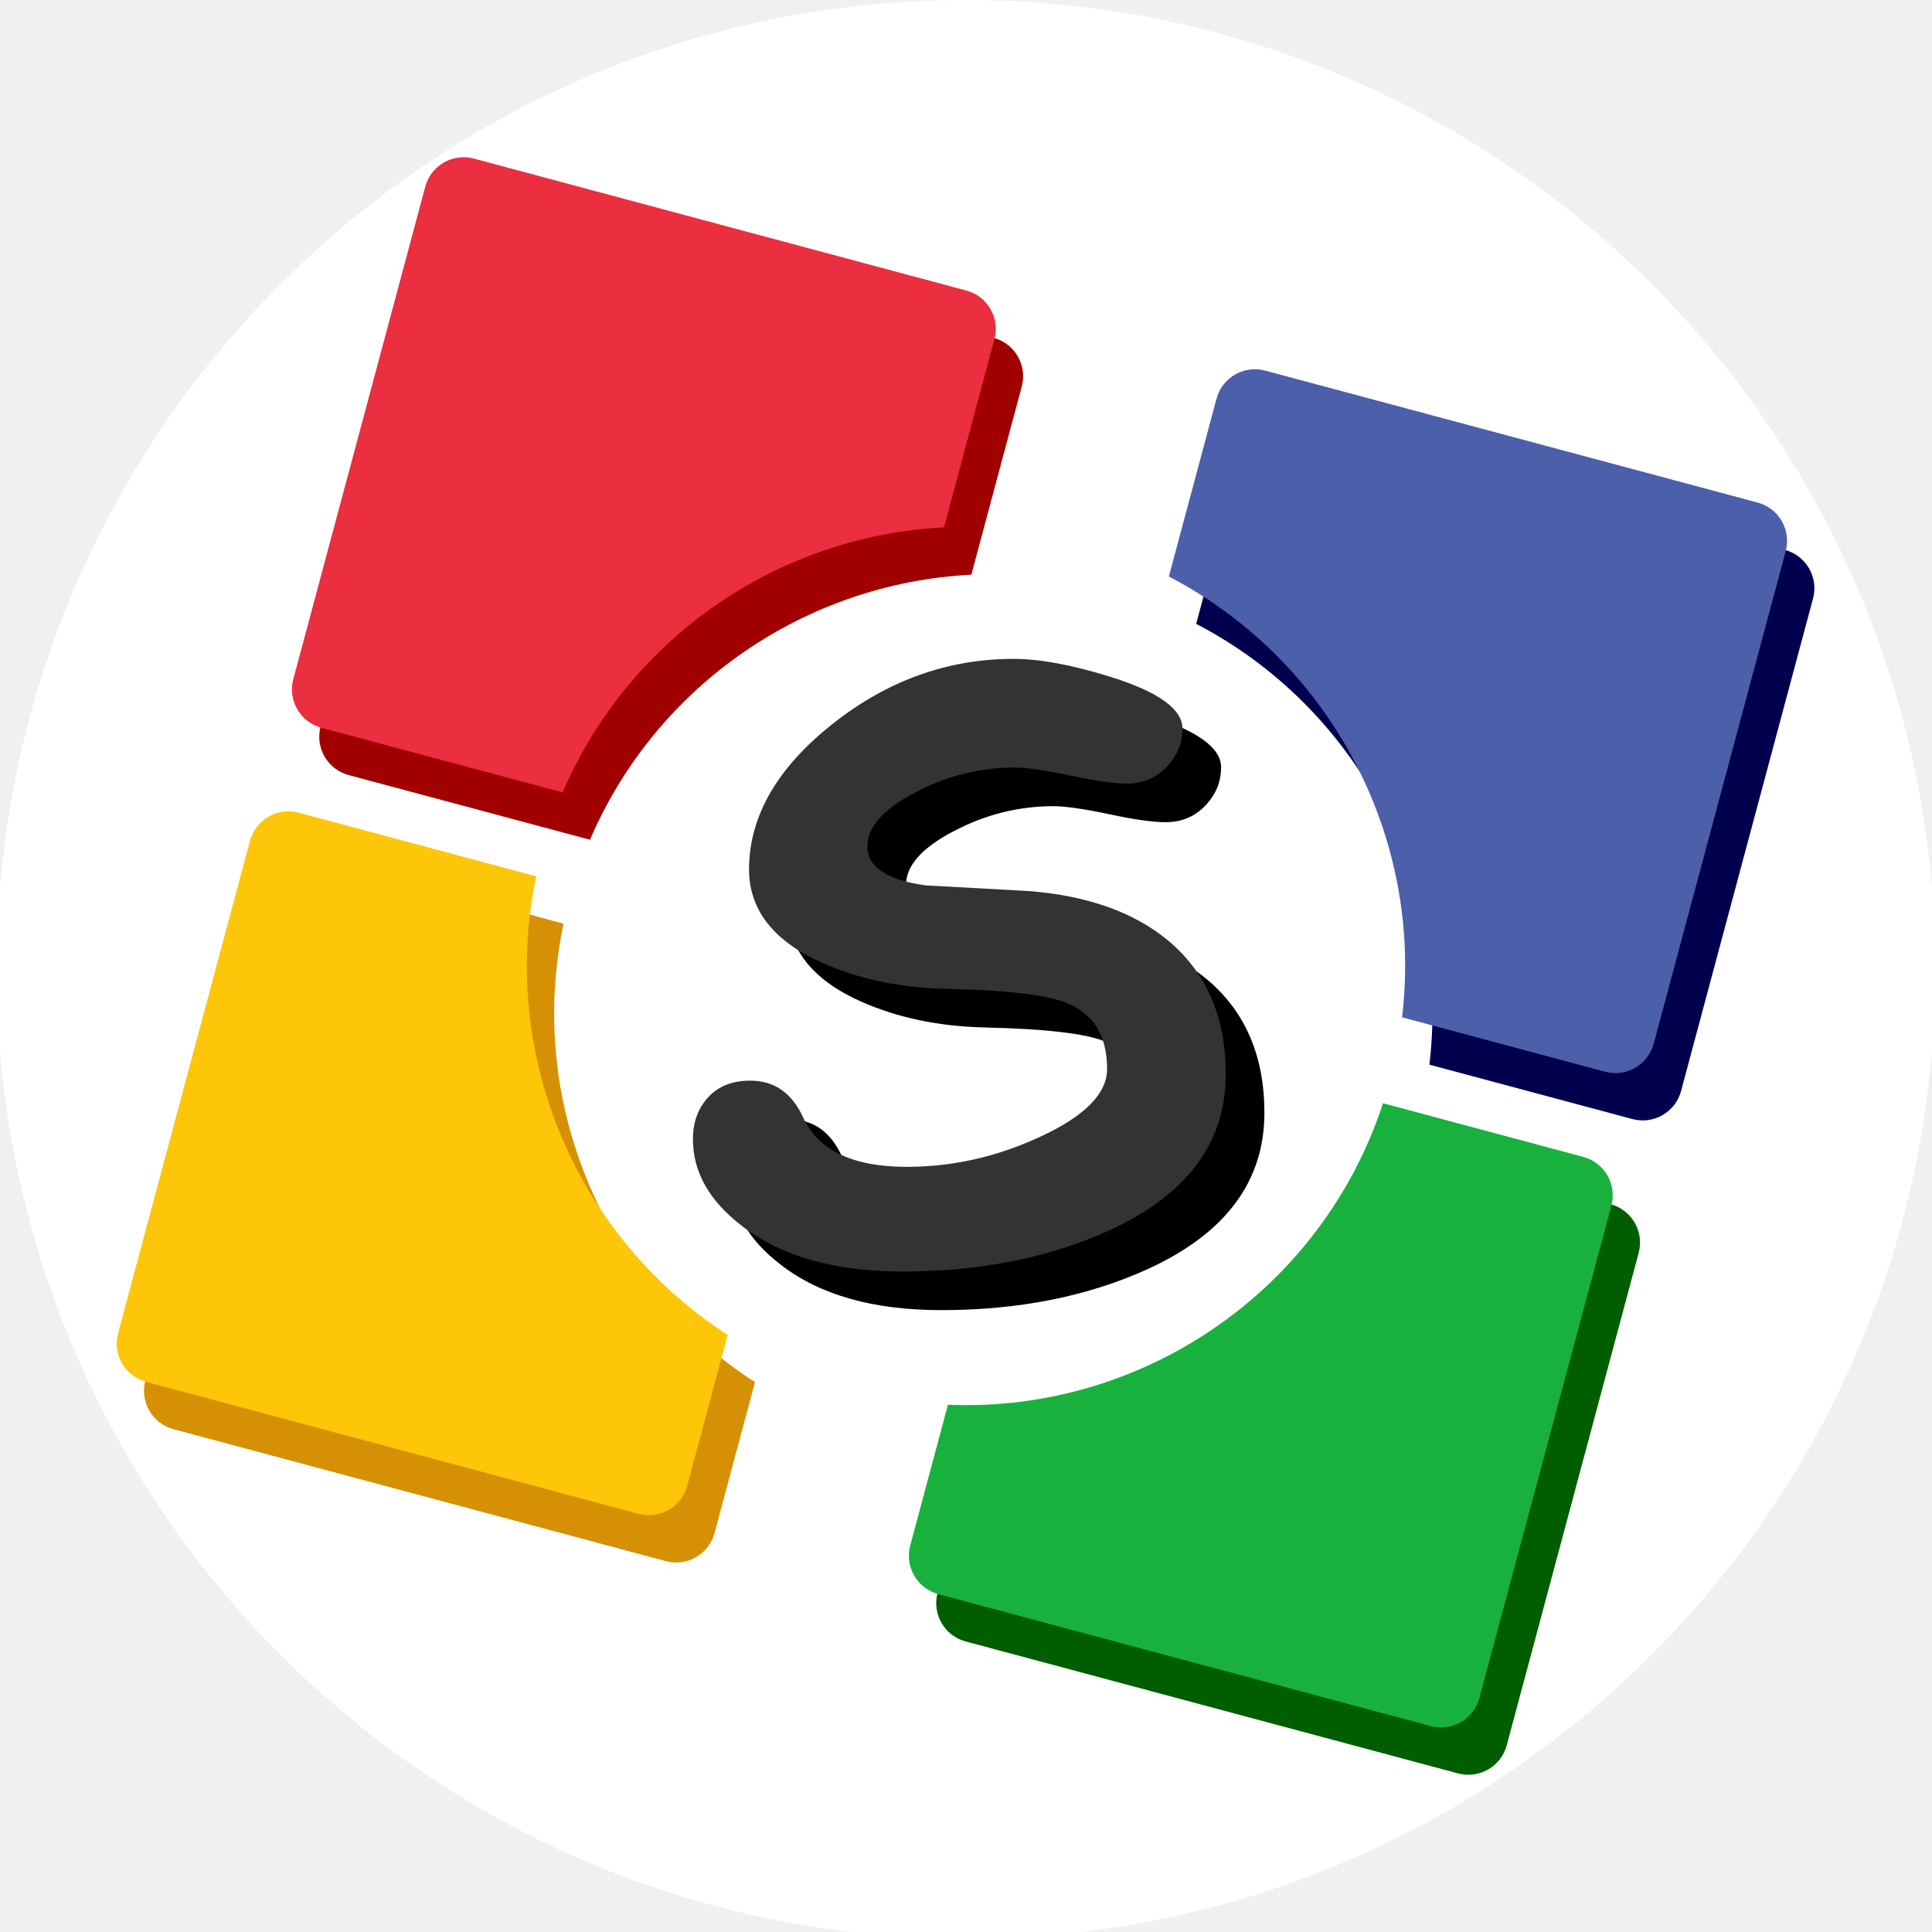
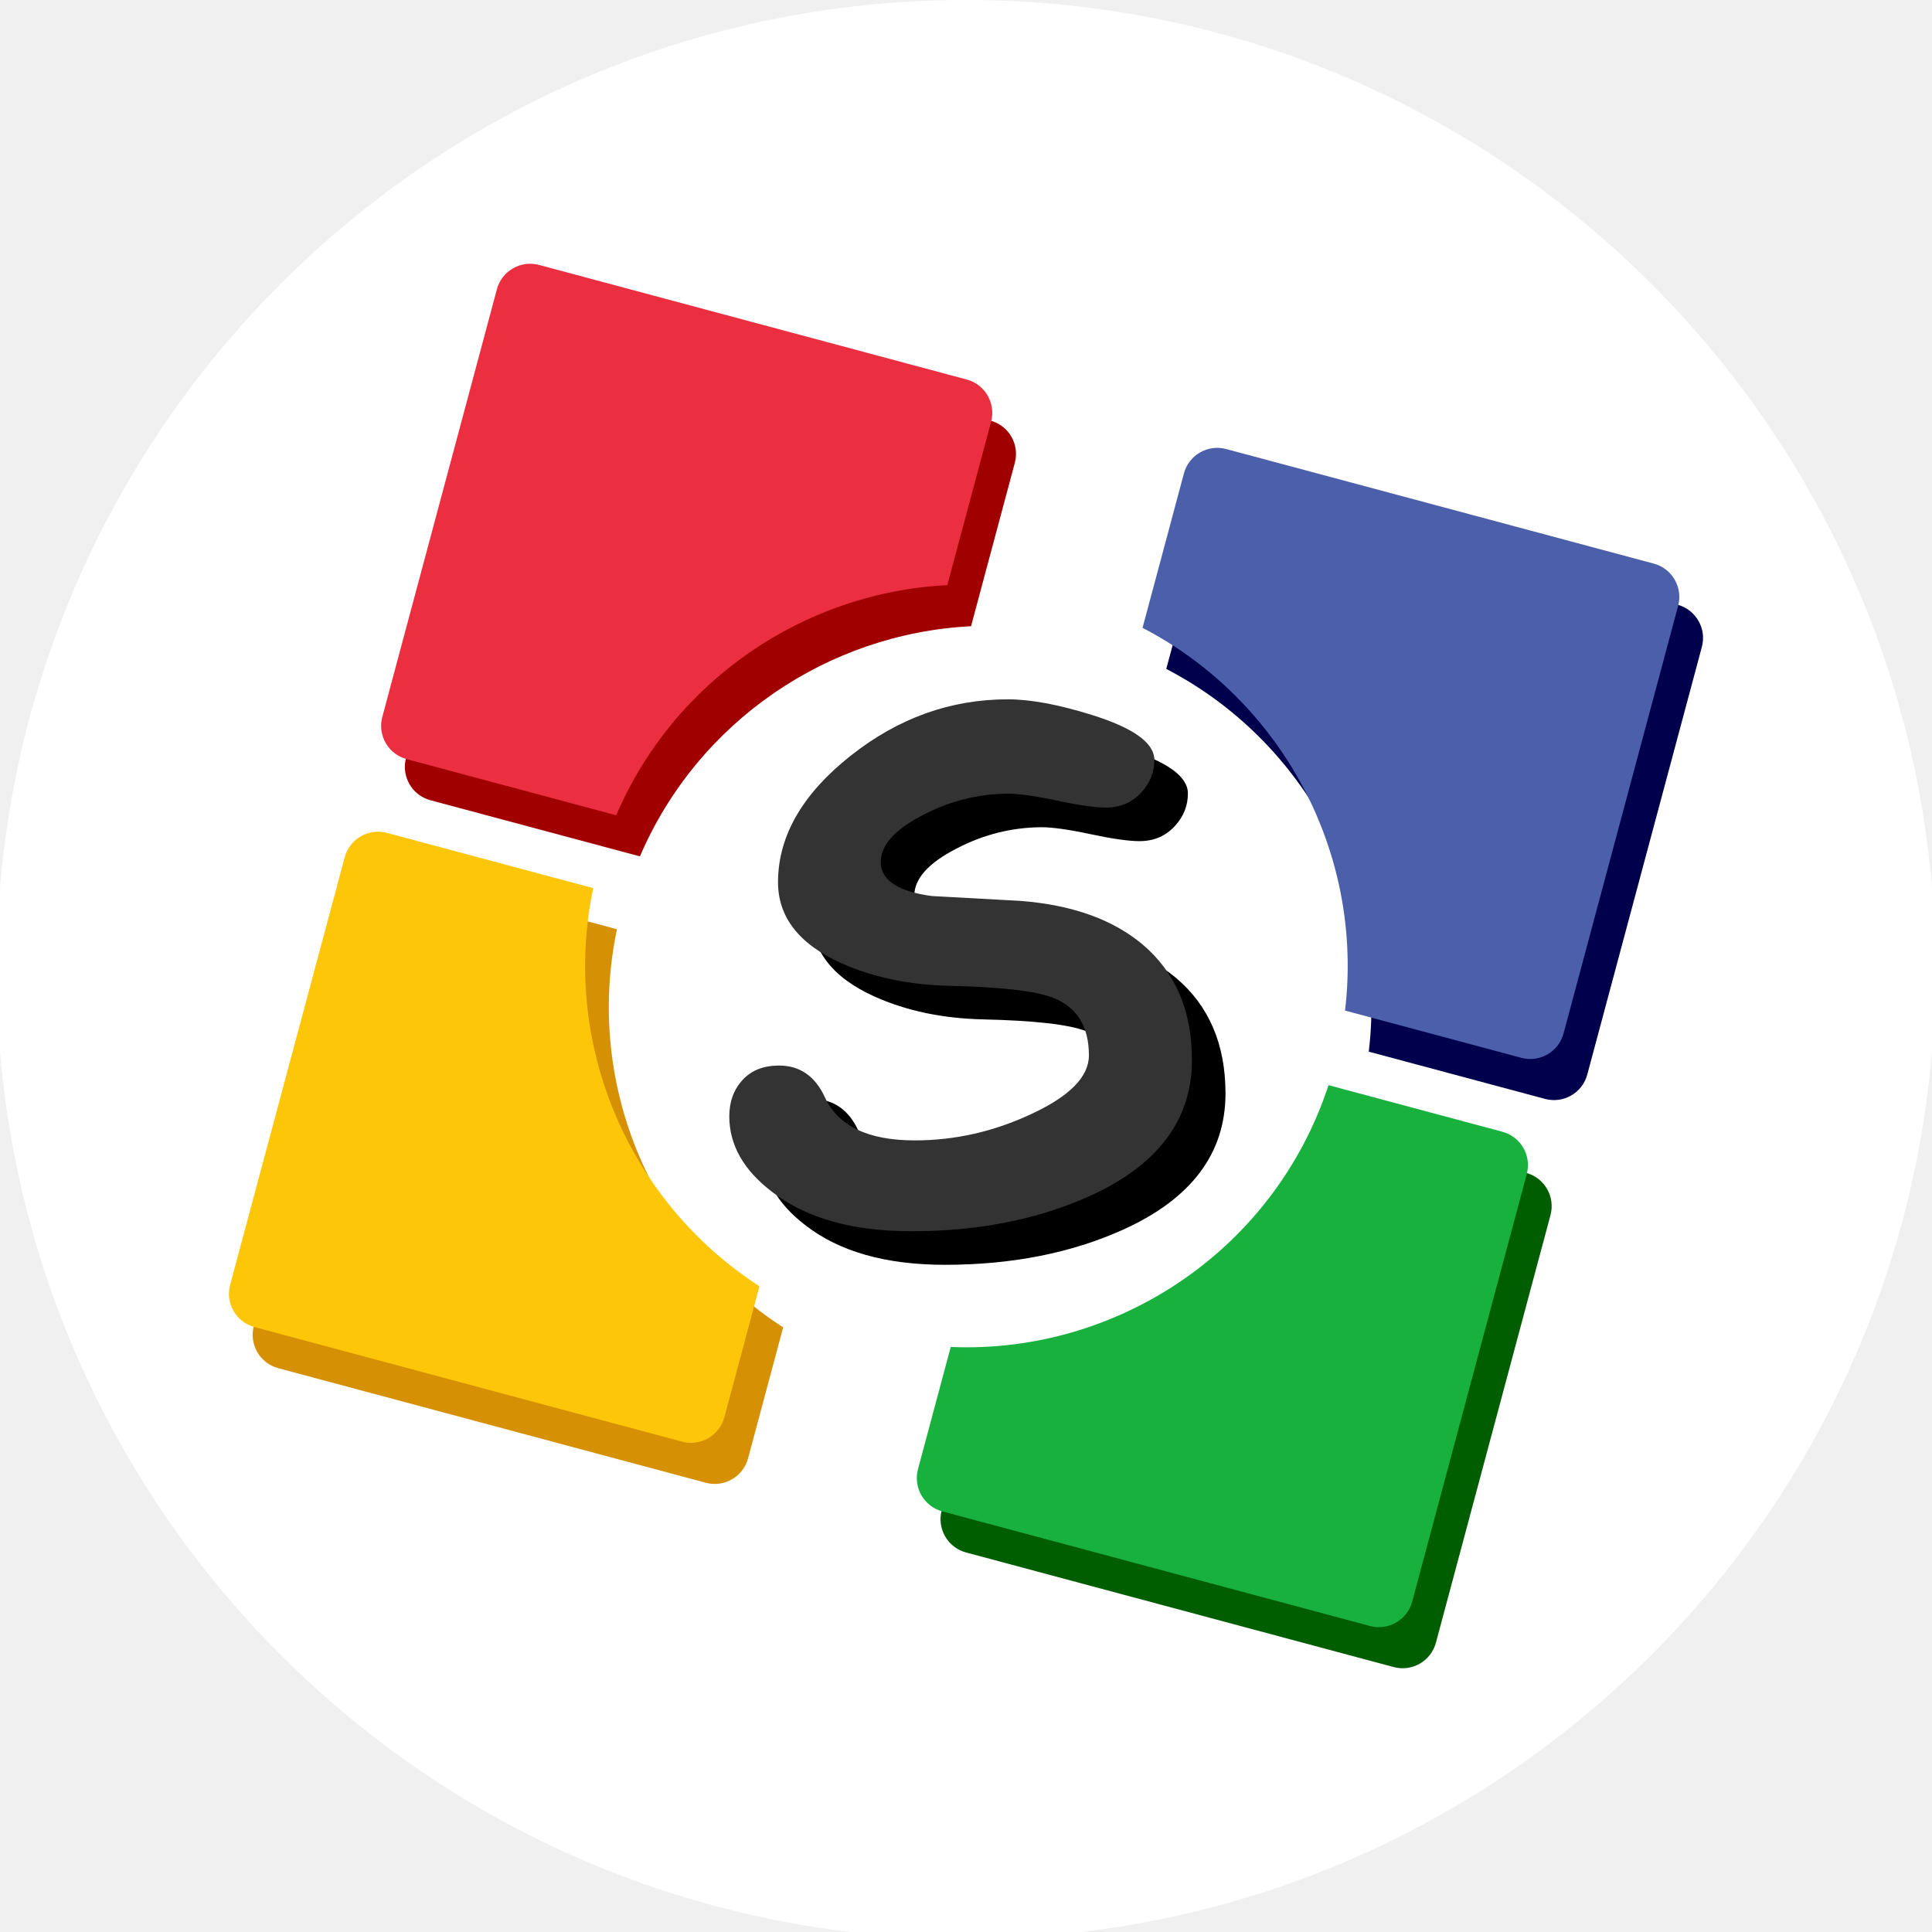
- <svg xmlns="http://www.w3.org/2000/svg" id="Layer_1" viewBox="0 0 2000 2000">
+ <svg xmlns="http://www.w3.org/2000/svg" id="STechBD_Animated_Icon" viewBox="0 0 2000 2000">
  <defs>
    <style>
- 			.cls-1{fill:#005e00;}.cls-1,.cls-2,.cls-3,.cls-4,.cls-5,.cls-6,.cls-7,.cls-8,.cls-9,.cls-10,.cls-11{stroke-width:0px;}.cls-2{fill:#18b13d;}.cls-3{fill:#00004d;}.cls-5{fill:#fdc609;}.cls-6{fill:#333;}.cls-7{fill:#a10000;}.cls-8{fill:#fff;}.cls-9{fill:#d69003;}.cls-10{fill:#4c5fab;}.cls-11{fill:#eb2e40;}
+ 			.Green_Shadow{fill:#005e00;}.Green_Shadow,.Green_Main,.Blue_Shadow,.S_Shadow,.Yellow_Main,.S_Main,.Red_Shadow,.Circle,.Yellow_Shadow,.Blue_Main,.Red_Main{stroke-width:0px;}.Green_Main{fill:#18b13d;}.Blue_Shadow{fill:#00004d;}.Yellow_Main{fill:#fdc609;}.S_Main{fill:#333;}.Red_Shadow{fill:#a10000;}.Circle{fill:#fff;}.Yellow_Shadow{fill:#d69003;}.Blue_Main{fill:#4c5fab;}.Red_Main{fill:#eb2e40;}
		</style>
  </defs>
  <g id="Icon">
-     <circle id="Circle" class="cls-8" cx="1000" cy="1003.5" r="1003.5" />
+     <circle id="Circle" class="Circle" cx="1000" cy="1003.5" r="1003.5" />
    <g id="Main">
      <g id="Color">
        <g id="Yellow">
-           <path id="Yellow_Shadow" class="cls-9" d="m583.359,956.172l-245.923-65.895c-21.932-5.877-44.476,7.139-50.353,29.071l-136.598,509.79c-5.877,21.932,7.139,44.476,29.071,50.353l509.79,136.598c21.932,5.877,44.476-7.139,50.353-29.071l41.852-156.192c-154.477-99.771-237.452-287.284-198.192-474.655Z" />
-           <path id="Yellow_Main" class="cls-5" d="m555.074,907.182h0l-245.923-65.895c-21.932-5.877-44.476,7.139-50.353,29.071l-136.598,509.79c-5.877,21.932,7.139,44.476,29.071,50.353l509.79,136.598c21.932,5.877,44.476-7.139,50.353-29.071l41.852-156.192c-154.477-99.771-237.452-287.284-198.192-474.655Z" />
+           <path id="Yellow_Shadow" class="Yellow_Shadow" d="m638.655,961.945l-213.532-57.216c-19.044-5.103-38.618,6.199-43.721,25.242l-118.607,442.645c-5.103,19.044,6.199,38.618,25.242,43.721l442.645,118.607c19.044,5.103,38.618-6.199,43.721-25.242l36.339-135.62c-134.131-86.63-206.177-249.445-172.088-412.137Z" />
+           <path id="Yellow_Main" class="Yellow_Main" d="m614.096,919.407h0l-213.532-57.216c-19.044-5.103-38.618,6.199-43.721,25.242l-118.607,442.645c-5.103,19.044,6.199,38.618,25.242,43.721l442.645,118.607c19.044,5.103,38.618-6.199,43.721-25.242l36.339-135.62c-134.131-86.63-206.177-249.445-172.088-412.137Z" />
        </g>
        <g id="Green">
-           <path id="Green_Shadow" class="cls-1" d="m1667.297,1246.612l-207.287-55.542c-64.146,195.495-250.653,320.533-450.42,312.125h0l-39.035,145.681c-5.877,21.932,7.139,44.476,29.071,50.353l509.79,136.598c21.932,5.877,44.476-7.139,50.353-29.071l136.598-509.79c5.877-21.932-7.139-44.476-29.071-50.353Z" />
-           <path id="Green_Main" class="cls-2" d="m1639.013,1197.623l-207.287-55.542c-64.146,195.495-250.653,320.533-450.42,312.125l-39.035,145.681c-5.877,21.932,7.139,44.476,29.071,50.353l509.79,136.598c21.932,5.877,44.476-7.139,50.353-29.071l136.598-509.79c5.877-21.932-7.139-44.476-29.071-50.353Z" />
+           <path id="Green_Shadow" class="Green_Shadow" d="m1579.825,1214.131l-179.984-48.227c-55.697,169.746-217.639,278.315-391.094,271.014h0l-33.894,126.493c-5.103,19.044,6.199,38.618,25.242,43.721l442.645,118.607c19.044,5.103,38.618-6.199,43.721-25.242l118.607-442.645c5.103-19.044-6.199-38.618-25.242-43.721Z" />
+           <path id="Green_Main" class="Green_Main" d="m1555.266,1171.593l-179.984-48.227c-55.697,169.746-217.639,278.315-391.094,271.014l-33.894,126.493c-5.103,19.044,6.199,38.618,25.242,43.721l442.645,118.607c19.044,5.103,38.618-6.199,43.721-25.242l118.607-442.645c5.103-19.044-6.199-38.618-25.242-43.721Z" />
        </g>
        <g id="Blue">
-           <path id="Blue_Shadow" class="cls-3" d="m1847.763,569.24l-509.79-136.598c-21.932-5.877-44.476,7.139-50.353,29.071l-49.33,184.102c166.116,86.327,263.809,268.257,241.428,456.326h0l210.166,56.314c21.932,5.877,44.476-7.139,50.353-29.071l136.598-509.79c5.877-21.932-7.139-44.476-29.071-50.353Z" />
-           <path id="Blue_Main" class="cls-10" d="m1819.479,520.25l-509.79-136.598c-21.932-5.877-44.476,7.139-50.353,29.071l-49.33,184.102c166.116,86.327,263.809,268.257,241.428,456.326l210.166,56.314c21.932,5.877,44.476-7.139,50.353-29.071l136.598-509.79c5.877-21.932-7.139-44.476-29.071-50.353Z" />
+           <path id="Blue_Shadow" class="Blue_Shadow" d="m1736.522,625.976l-442.645-118.607c-19.044-5.103-38.618,6.199-43.721,25.242l-42.833,159.854c144.237,74.957,229.062,232.925,209.629,396.222h0l182.484,48.897c19.044,5.103,38.618-6.199,43.721-25.242l118.607-442.645c5.103-19.044-6.199-38.618-25.242-43.721Z" />
+           <path id="Blue_Main" class="Blue_Main" d="m1711.963,583.439l-442.645-118.607c-19.044-5.103-38.618,6.199-43.721,25.242l-42.833,159.854c144.237,74.957,229.062,232.925,209.629,396.222l182.484,48.897c19.044,5.103,38.618-6.199,43.721-25.242l118.607-442.645c5.103-19.044-6.199-38.618-25.242-43.721Z" />
        </g>
        <g id="Red">
-           <path id="Red_Shadow" class="cls-7" d="m1005.525,594.942l52.204-194.828c5.877-21.932-7.139-44.476-29.071-50.353l-509.79-136.598c-21.932-5.877-44.476,7.139-50.353,29.071l-136.598,509.79c-5.877,21.932,7.139,44.476,29.071,50.353l249.769,66.926h0c68.968-160.811,224.072-265.842,394.768-274.36Z" />
-           <path id="Red_Main" class="cls-11" d="m977.241,545.953l52.204-194.828c5.877-21.932-7.139-44.476-29.071-50.353l-509.79-136.598c-21.932-5.877-44.476,7.139-50.353,29.071l-136.598,509.79c-5.877,21.932,7.139,44.476,29.071,50.353l249.769,66.926c68.968-160.811,224.072-265.842,394.768-274.36Z" />
+           <path id="Red_Shadow" class="Red_Shadow" d="m1005.216,648.293l45.328-169.167c5.103-19.044-6.199-38.618-25.242-43.721l-442.645-118.607c-19.044-5.103-38.618,6.199-43.721,25.242l-118.607,442.645c-5.103,19.044,6.199,38.618,25.242,43.721l216.872,58.111h0c59.884-139.63,194.559-230.828,342.772-238.224Z" />
+           <path id="Red_Main" class="Red_Main" d="m980.658,605.756l45.328-169.167c5.103-19.044-6.199-38.618-25.242-43.721l-442.645-118.607c-19.044-5.103-38.618,6.199-43.721,25.242l-118.607,442.645c-5.103,19.044,6.199,38.618,25.242,43.721l216.872,58.111c59.884-139.63,194.559-230.828,342.772-238.224Z" />
        </g>
      </g>
      <g id="S">
        <g id="S_Shadow">
-           <path class="cls-4" d="m974.377,1356.239c-70.283,0-125.621-15.636-166.016-46.899-34.033-26.005-51.049-56.03-51.049-90.064,0-17.432,5.252-31.887,15.771-43.372,10.512-11.479,25.037-17.224,43.578-17.224,24.902,0,43.164,12.729,54.785,38.184,15.771,34.033,51.465,51.05,107.08,51.05,47.588,0,93.656-10.376,138.209-31.128,46.205-21.304,69.311-44.682,69.311-70.142,0-34.863-14.391-57.826-43.164-68.897-20.479-8.021-61.568-12.724-123.266-14.111-47.873-1.103-90.758-10.098-128.662-26.977-51.193-22.964-76.367-55.888-75.537-98.779.83-53.955,29.604-103.41,86.328-148.376,56.717-44.96,119.252-67.444,187.598-67.444,27.113,0,60.596,6.226,100.439,18.677,49.525,15.499,74.291,33.346,74.291,53.54,0,14.39-4.981,27.12-14.941,38.184-11.07,12.451-25.316,18.677-42.748,18.677-13.01,0-32.445-2.763-58.312-8.301-25.877-5.532-45.447-8.301-58.728-8.301-35.693.279-69.592,8.858-101.686,25.732-33.203,17.159-49.805,35.836-49.805,56.03,0,10.519,5.045,19.163,15.15,25.94,10.096,6.783,25.244,11.556,45.445,14.319,35.414,1.939,70.693,3.878,105.836,5.811,61.426,4.708,109.984,21.997,145.678,51.88,39.287,33.203,58.935,79.136,58.935,137.793,0,71.387-40.674,125.484-122.022,162.28-61.982,27.943-132.812,41.919-212.5,41.919Z" />
+           <path class="S_Shadow" d="m978.171,1309.318c-61.026,0-109.075-13.576-144.149-40.722-29.551-22.58-44.325-48.65-44.325-78.201,0-15.136,4.56-27.687,13.694-37.659,9.127-9.967,21.739-14.955,37.838-14.955,21.622,0,37.479,11.053,47.569,33.154,13.694,29.551,44.686,44.326,92.976,44.326,41.32,0,81.321-9.009,120.005-27.028,40.119-18.498,60.181-38.797,60.181-60.903,0-30.271-12.495-50.21-37.479-59.822-17.781-6.965-53.459-11.048-107.03-12.253-41.568-.957-78.804-8.768-111.716-23.424-44.451-19.939-66.309-48.527-65.588-85.769.721-46.849,25.704-89.789,74.958-128.833,49.246-39.039,103.545-58.561,162.889-58.561,23.542,0,52.614,5.406,87.21,16.217,43.002,13.458,64.506,28.954,64.506,46.488,0,12.495-4.324,23.548-12.973,33.154-9.612,10.811-21.982,16.217-37.118,16.217-11.296,0-28.172-2.399-50.632-7.207-22.469-4.803-39.461-7.207-50.993-7.207-30.992.242-60.426,7.692-88.292,22.343-28.83,14.899-43.245,31.116-43.245,48.65,0,9.133,4.38,16.639,13.155,22.523,8.766,5.89,21.919,10.034,39.46,12.433,30.75,1.684,61.382,3.367,91.896,5.045,53.335,4.088,95.498,19.1,126.49,45.047,34.112,28.83,51.173,68.713,51.173,119.644,0,61.984-35.317,108.957-105.95,140.906-53.819,24.263-115.32,36.398-184.511,36.398Z" />
        </g>
        <g id="S_Main">
-           <path class="cls-6" d="m934.377,1316.239c-70.283,0-125.621-15.636-166.016-46.899-34.033-26.005-51.049-56.03-51.049-90.064,0-17.432,5.252-31.887,15.771-43.372,10.512-11.479,25.037-17.224,43.578-17.224,24.902,0,43.164,12.729,54.785,38.184,15.771,34.033,51.465,51.05,107.08,51.05,47.588,0,93.656-10.376,138.209-31.128,46.205-21.304,69.311-44.682,69.311-70.142,0-34.863-14.391-57.826-43.164-68.897-20.479-8.021-61.568-12.724-123.266-14.111-47.873-1.103-90.758-10.098-128.662-26.977-51.193-22.963-76.367-55.888-75.537-98.779.83-53.955,29.604-103.41,86.328-148.376,56.717-44.96,119.252-67.444,187.598-67.444,27.113,0,60.596,6.226,100.439,18.677,49.525,15.499,74.291,33.346,74.291,53.54,0,14.39-4.981,27.12-14.941,38.184-11.07,12.451-25.316,18.677-42.748,18.677-13.01,0-32.445-2.763-58.312-8.301-25.877-5.532-45.447-8.301-58.728-8.301-35.693.279-69.592,8.858-101.686,25.732-33.203,17.159-49.805,35.836-49.805,56.03,0,10.519,5.045,19.163,15.15,25.94,10.096,6.783,25.244,11.556,45.445,14.319,35.414,1.939,70.693,3.878,105.836,5.811,61.426,4.708,109.984,21.997,145.678,51.88,39.287,33.203,58.935,79.136,58.935,137.793,0,71.387-40.674,125.484-122.022,162.28-61.982,27.943-132.812,41.919-212.5,41.919Z" />
+           <path class="S_Main" d="m943.44,1274.587c-61.026,0-109.075-13.576-144.149-40.722-29.551-22.58-44.325-48.65-44.325-78.201,0-15.136,4.56-27.687,13.694-37.659,9.127-9.967,21.739-14.955,37.838-14.955,21.622,0,37.479,11.053,47.569,33.154,13.694,29.551,44.686,44.326,92.976,44.326,41.32,0,81.321-9.009,120.005-27.028,40.119-18.498,60.181-38.797,60.181-60.903,0-30.271-12.495-50.21-37.479-59.822-17.781-6.965-53.459-11.048-107.03-12.253-41.568-.957-78.804-8.768-111.716-23.424-44.451-19.939-66.309-48.527-65.588-85.769.721-46.849,25.704-89.789,74.958-128.833,49.246-39.039,103.545-58.561,162.889-58.561,23.542,0,52.614,5.406,87.21,16.217,43.002,13.458,64.506,28.954,64.506,46.488,0,12.495-4.324,23.548-12.973,33.154-9.612,10.811-21.982,16.217-37.118,16.217-11.296,0-28.172-2.399-50.632-7.207-22.469-4.803-39.461-7.207-50.993-7.207-30.992.242-60.426,7.692-88.292,22.343-28.83,14.899-43.245,31.116-43.245,48.65,0,9.133,4.38,16.639,13.155,22.523,8.766,5.89,21.919,10.034,39.46,12.433,30.75,1.684,61.382,3.367,91.896,5.045,53.335,4.088,95.498,19.1,126.49,45.047,34.112,28.83,51.173,68.713,51.173,119.644,0,61.984-35.317,108.957-105.95,140.906-53.819,24.263-115.32,36.398-184.511,36.398Z" />
        </g>
      </g>
    </g>
  </g>
</svg>
